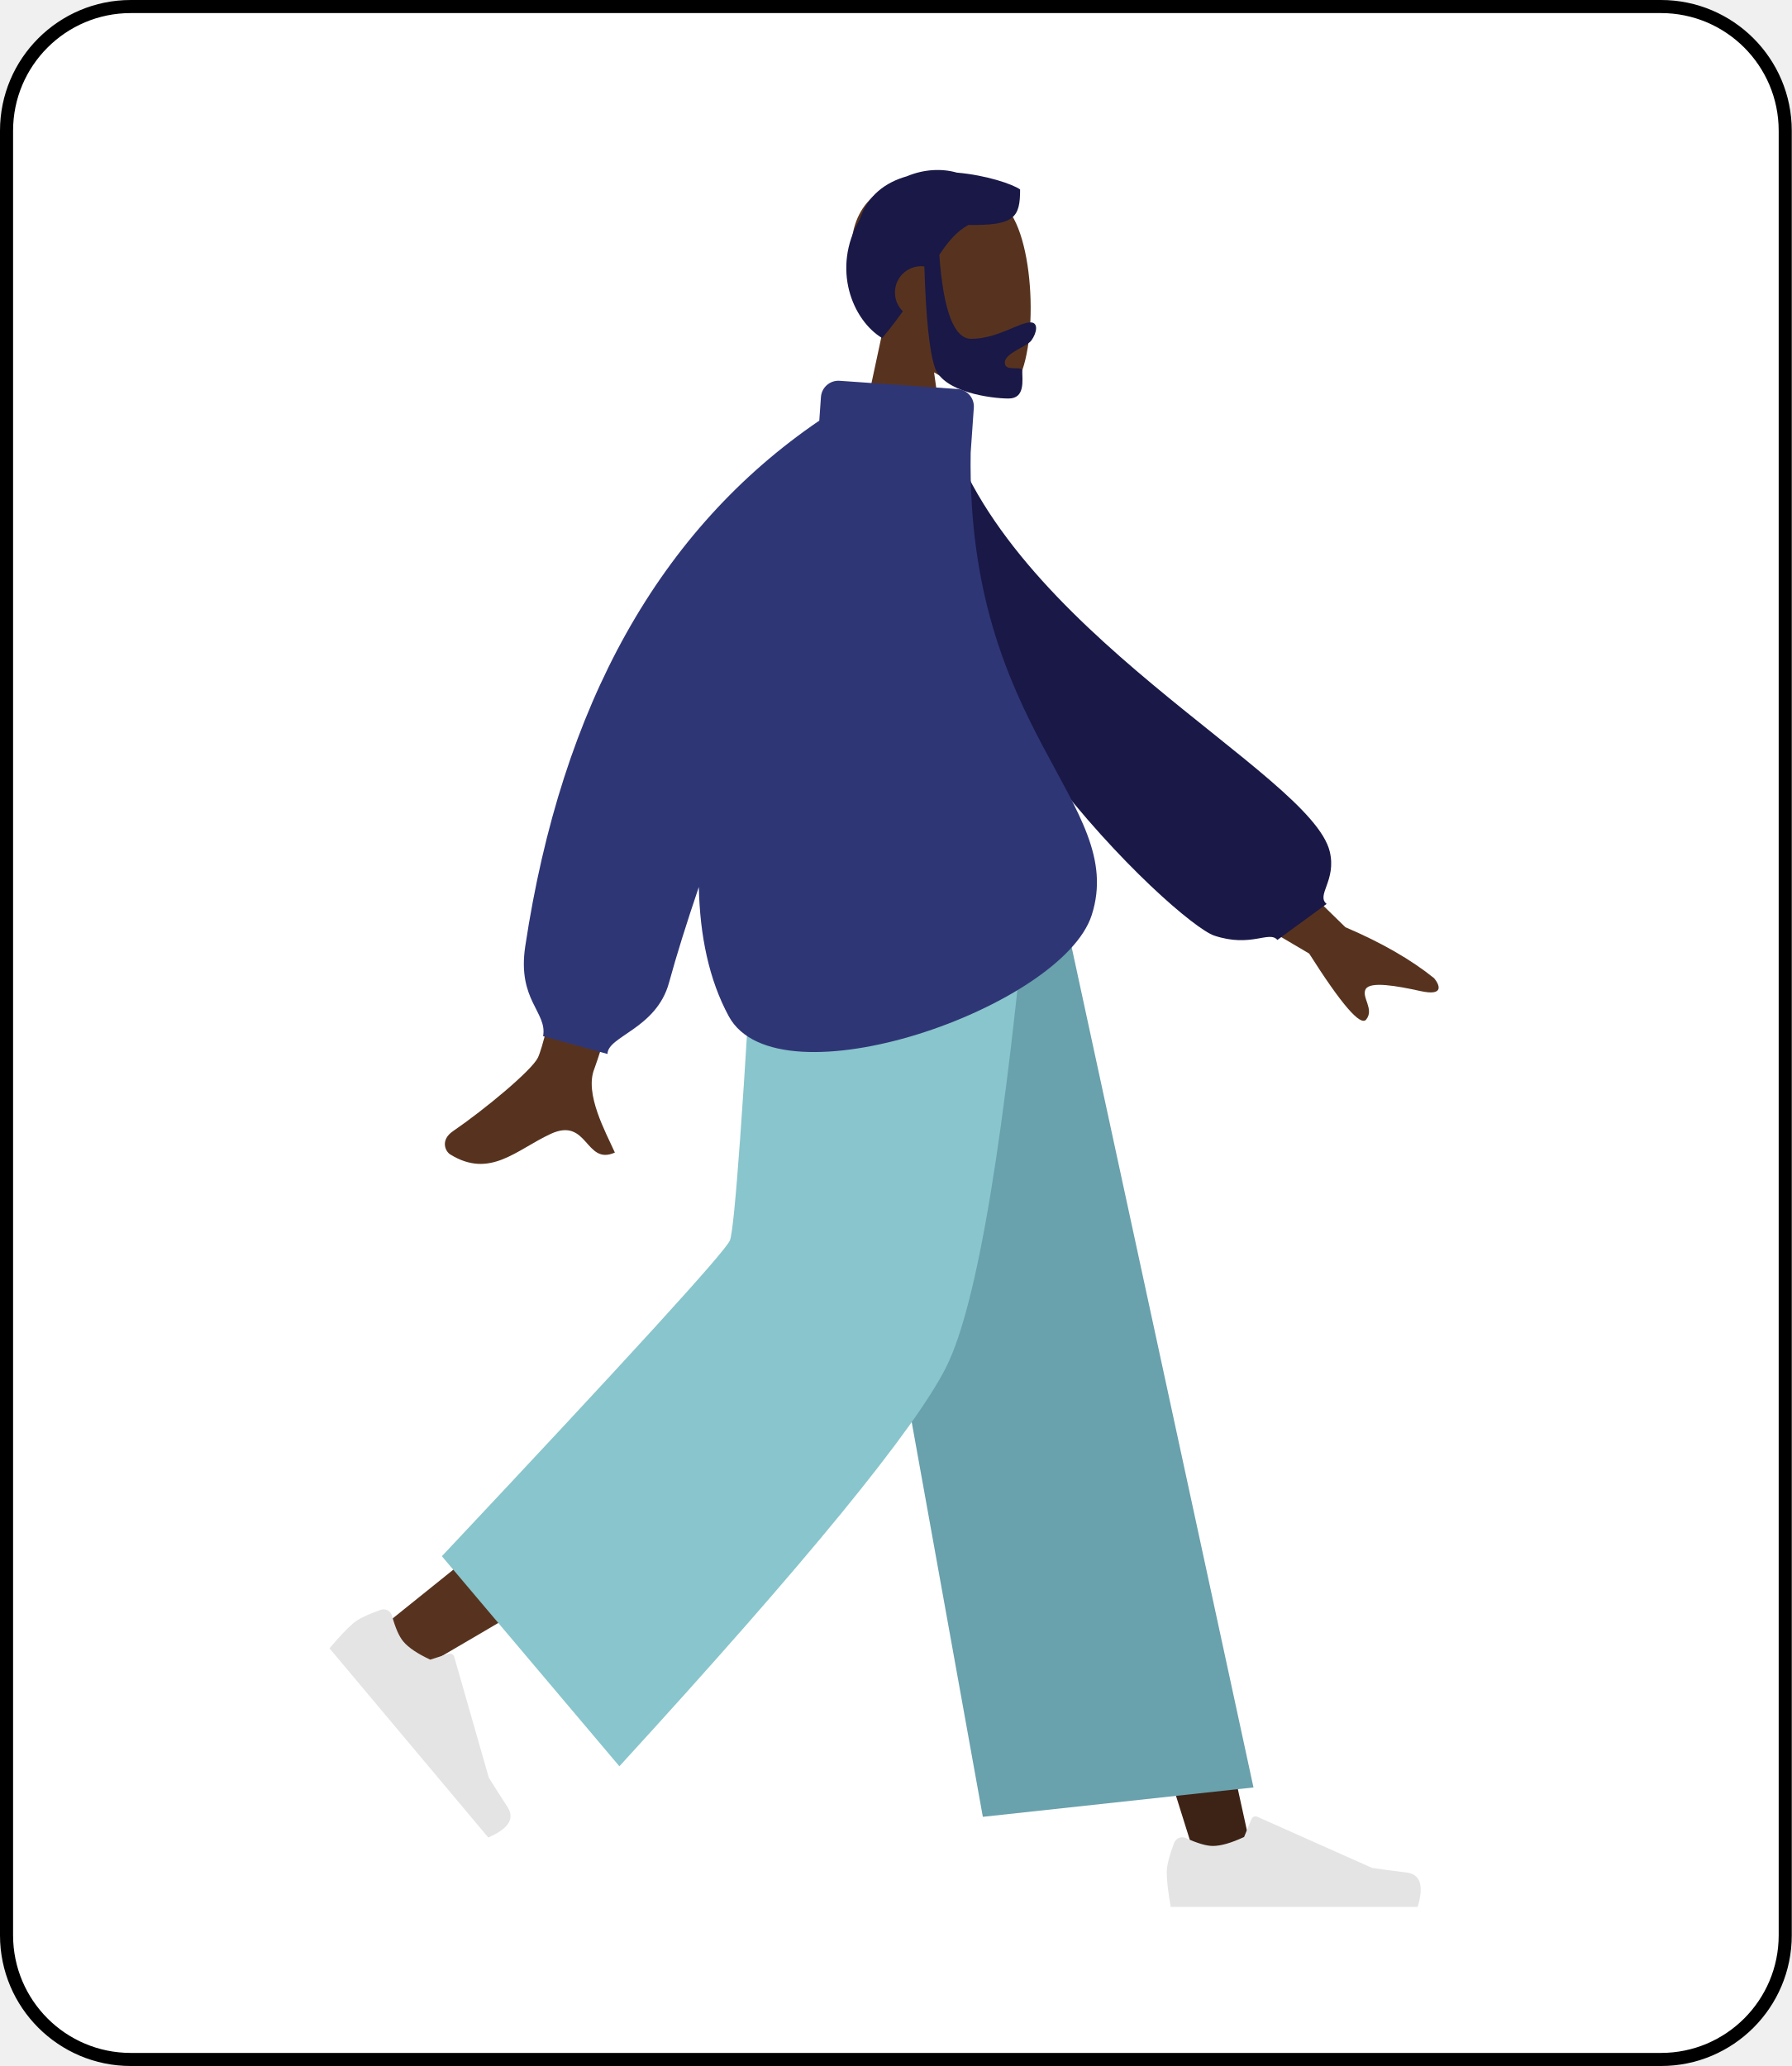
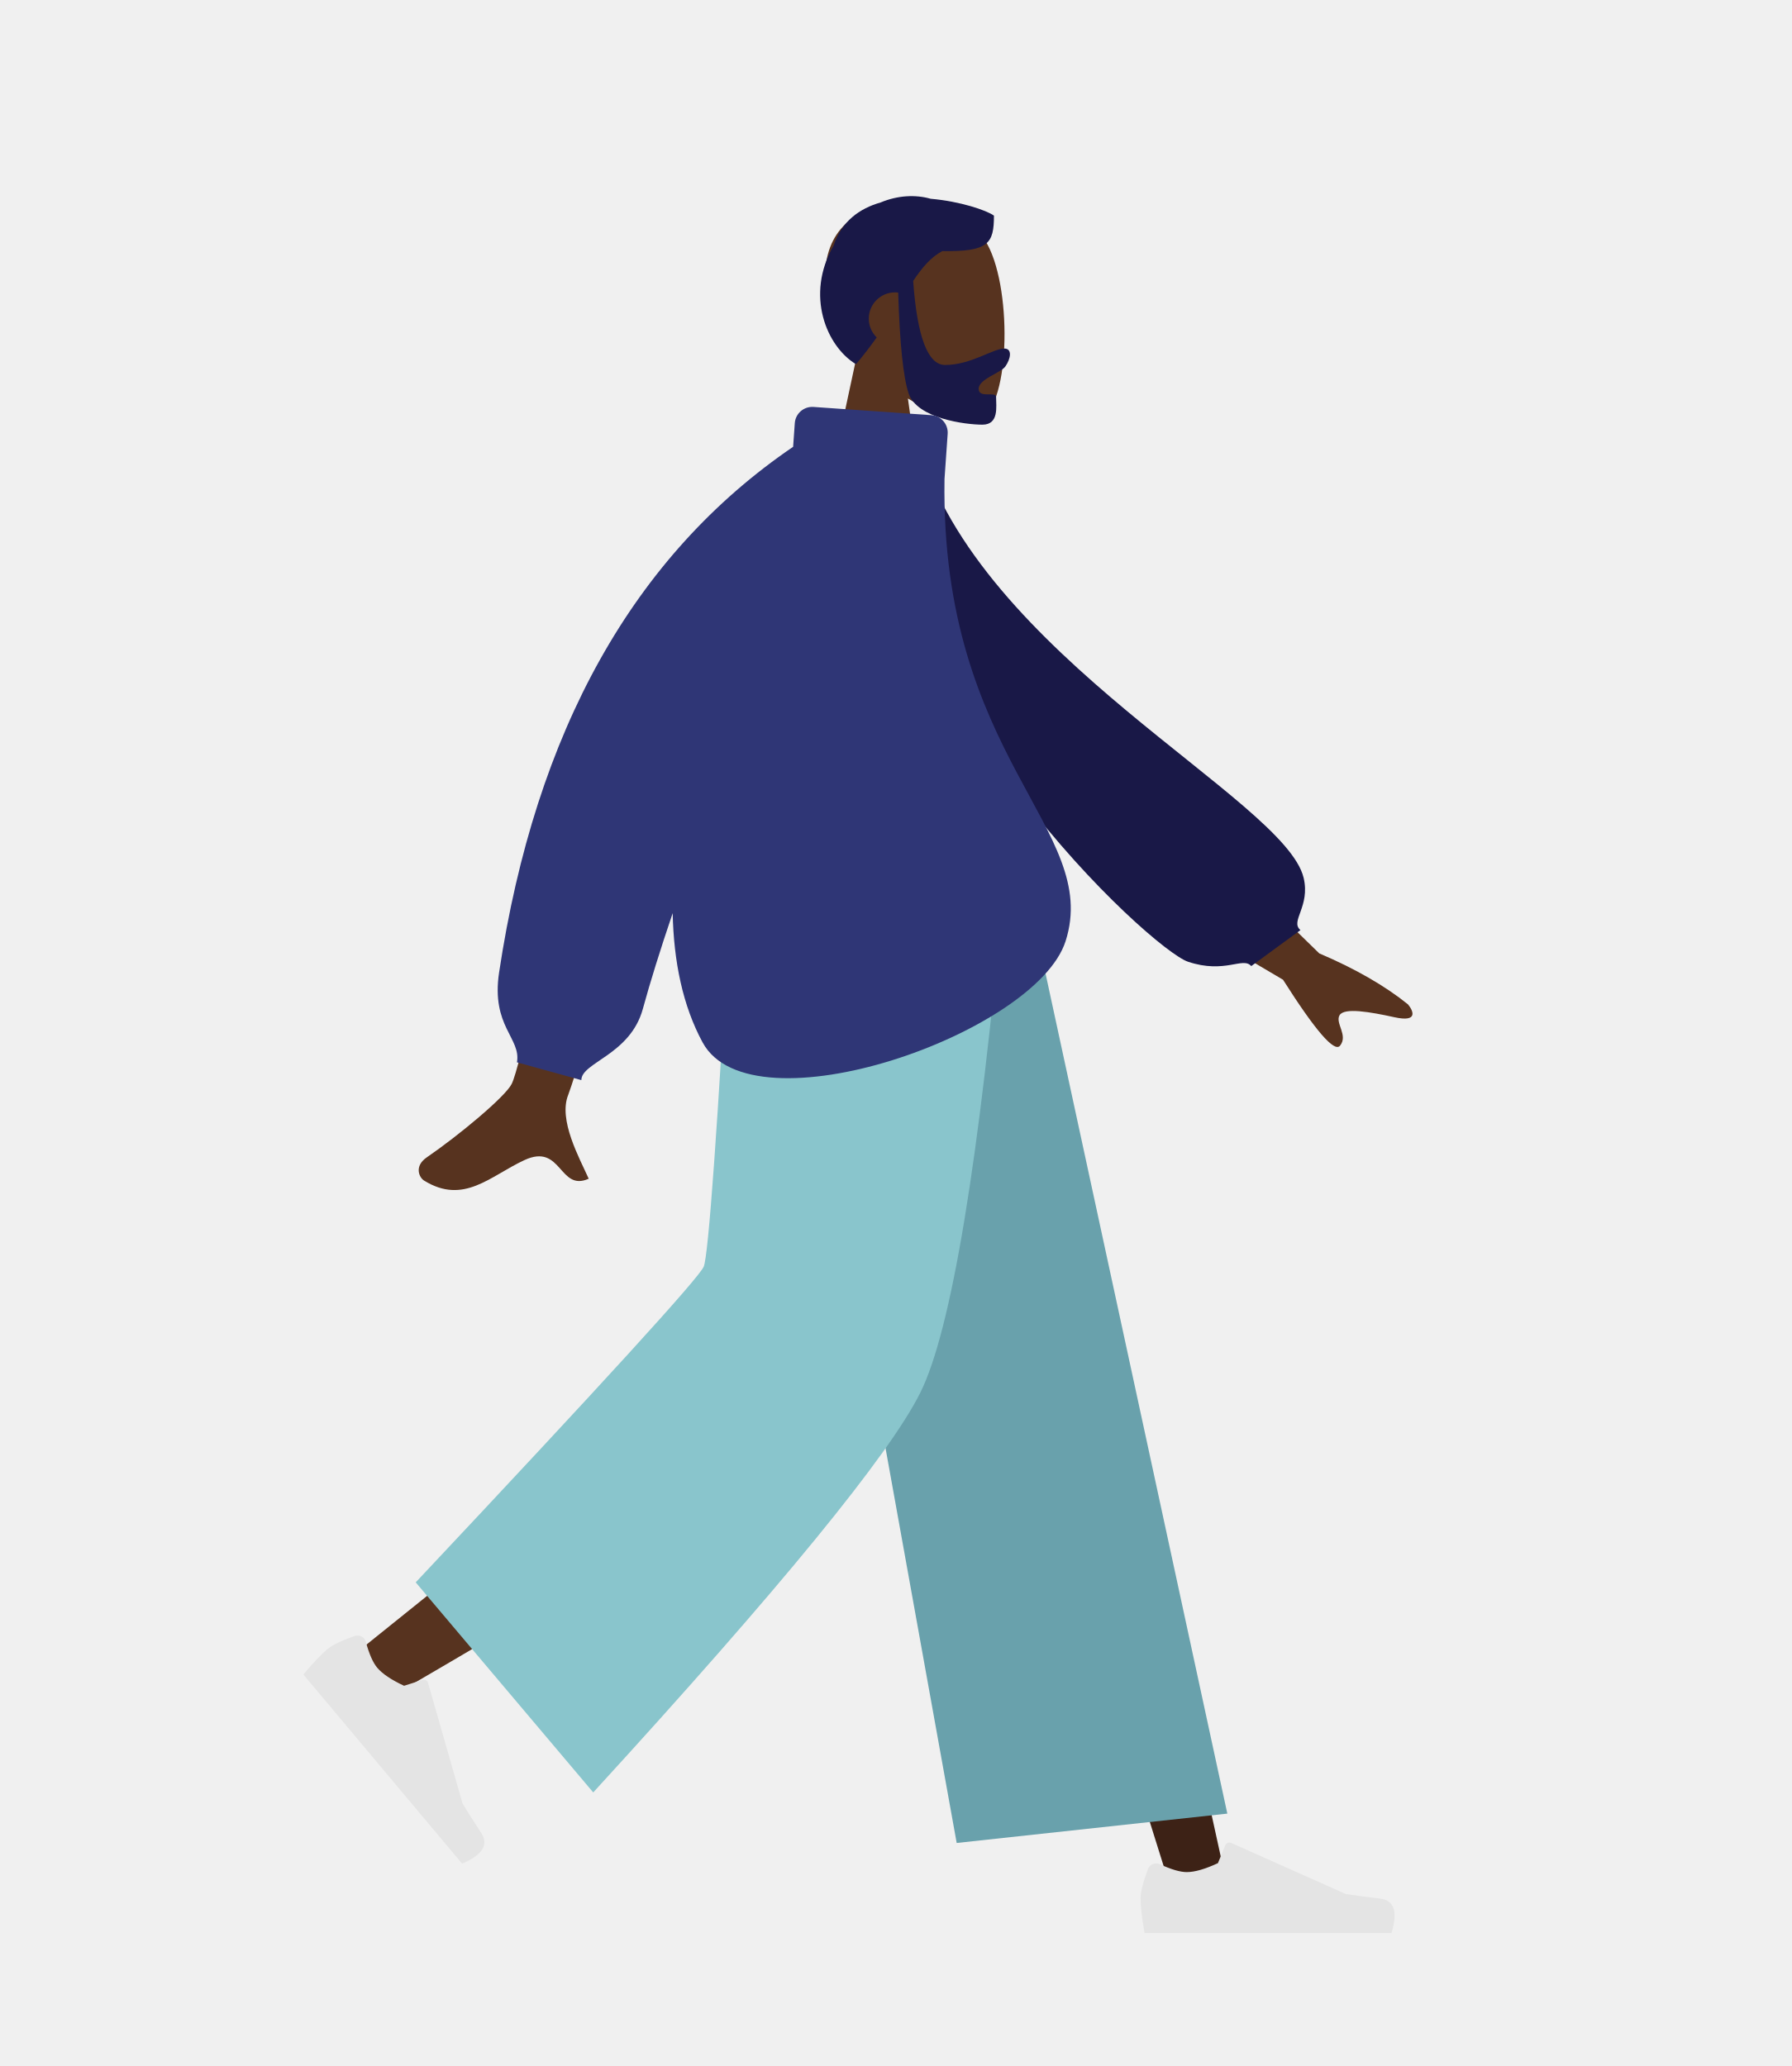
<svg xmlns="http://www.w3.org/2000/svg" width="137" height="158" viewBox="0 0 137 158" fill="none">
-   <rect x="0.5" y="0.5" width="136" height="157" rx="9.5" fill="white" stroke="black" />
-   <path fill-rule="evenodd" clip-rule="evenodd" d="M67.511 25.211C65.968 23.4 64.924 21.18 65.098 18.694C65.601 11.529 75.575 13.105 77.515 16.721C79.456 20.337 79.225 29.511 76.718 30.157C75.718 30.415 73.587 29.783 71.419 28.476L72.78 38.104H64.745L67.511 25.211Z" fill="#57331F" />
-   <path fill-rule="evenodd" clip-rule="evenodd" d="M71.821 19.485C72.129 23.77 72.942 25.912 74.262 25.912C76.242 25.912 77.921 24.655 78.79 24.655C79.423 24.655 79.282 25.448 78.862 26.035C78.516 26.52 76.829 26.987 76.829 27.738C76.829 28.49 78.162 27.908 78.162 28.354C78.162 29.091 78.396 30.477 77.116 30.477C75.821 30.477 72.109 30.006 71.472 28.084C71.062 26.843 70.796 24.273 70.676 20.373C70.597 20.364 70.517 20.359 70.436 20.359C69.327 20.359 68.428 21.259 68.428 22.368C68.428 22.931 68.659 23.44 69.033 23.805C68.568 24.461 68.047 25.146 67.45 25.854C65.208 24.508 63.544 20.57 65.736 16.786C66.342 14.933 67.714 13.943 69.334 13.483C70.647 12.934 72.009 12.872 73.159 13.201C75.414 13.395 77.427 14.082 77.998 14.49C77.998 16.625 77.584 17.258 74.051 17.202C73.183 17.661 72.516 18.45 71.821 19.485Z" fill="#191847" />
-   <path fill-rule="evenodd" clip-rule="evenodd" d="M64.1 65.81L80.533 107.403L91.555 142.565H95.907L79.057 65.81L64.1 65.81Z" fill="#3D2216" />
-   <path fill-rule="evenodd" clip-rule="evenodd" d="M60.791 65.81C60.616 80.426 58.064 100.104 57.657 101.015C57.385 101.622 48.001 109.346 29.506 124.187L32.504 127.395C54.326 114.671 65.742 107.46 66.752 105.763C68.267 103.218 73.198 79.793 77.158 65.81H60.791Z" fill="#57331F" />
-   <path fill-rule="evenodd" clip-rule="evenodd" d="M29.105 123.116C28.098 123.472 27.405 123.809 27.025 124.128C26.562 124.516 25.952 125.16 25.194 126.058C25.644 126.595 29.69 131.417 37.332 140.524C38.89 139.857 39.379 139.077 38.799 138.184C38.218 137.291 37.743 136.543 37.373 135.941L34.729 126.702C34.678 126.524 34.493 126.421 34.315 126.472C34.312 126.473 34.309 126.474 34.306 126.475L32.895 126.923C31.916 126.466 31.23 126.004 30.837 125.535C30.517 125.154 30.229 124.499 29.974 123.57L29.974 123.57C29.876 123.213 29.507 123.004 29.151 123.102C29.135 123.106 29.12 123.111 29.105 123.116Z" fill="#E4E4E4" />
-   <path fill-rule="evenodd" clip-rule="evenodd" d="M89.772 140.942C89.398 141.942 89.21 142.69 89.21 143.187C89.21 143.79 89.311 144.671 89.512 145.83C90.213 145.83 96.507 145.83 108.396 145.83C108.887 144.207 108.603 143.332 107.546 143.202C106.489 143.073 105.611 142.956 104.911 142.852L96.134 138.939C95.965 138.864 95.767 138.939 95.692 139.108C95.691 139.111 95.69 139.114 95.688 139.117L95.124 140.486C94.145 140.942 93.35 141.171 92.738 141.171C92.241 141.171 91.554 140.97 90.678 140.568L90.678 140.568C90.342 140.414 89.945 140.562 89.791 140.898C89.784 140.912 89.778 140.927 89.772 140.942Z" fill="#E4E4E4" />
-   <path fill-rule="evenodd" clip-rule="evenodd" d="M75.149 138.944L95.842 136.698L80.506 65.81H61.972L75.149 138.944Z" fill="#69A1AC" />
-   <path fill-rule="evenodd" clip-rule="evenodd" d="M33.786 119.012L47.359 135.078C61.656 119.463 69.99 109.275 72.364 104.513C74.737 99.751 76.87 86.85 78.764 65.81H57.898C56.864 84.32 56.167 94.005 55.807 94.867C55.447 95.728 48.106 103.776 33.786 119.012Z" fill="#89C5CC" />
-   <path fill-rule="evenodd" clip-rule="evenodd" d="M93.387 61.658L102.871 70.911C105.631 72.088 107.892 73.388 109.655 74.81C110.051 75.288 110.483 76.204 108.618 75.794C106.753 75.385 104.773 75.037 104.422 75.644C104.072 76.25 105.104 77.18 104.457 77.973C104.025 78.502 102.572 76.819 100.099 72.924L90.237 67.109L93.387 61.658ZM47.008 53.285L54.34 53.312C48.756 71.403 45.792 80.875 45.447 81.729C44.672 83.649 46.312 86.573 47.013 88.144C44.73 89.166 44.973 85.382 42.093 86.722C39.463 87.945 37.463 90.161 34.426 88.287C34.052 88.057 33.643 87.189 34.632 86.511C37.095 84.822 40.645 81.866 41.125 80.892C41.779 79.566 43.74 70.363 47.008 53.285Z" fill="#57331F" />
-   <path fill-rule="evenodd" clip-rule="evenodd" d="M69.348 32.487L72.243 31.991C76.804 48.112 100.237 59.101 101.675 65.128C102.203 67.338 100.612 68.455 101.434 69.129L97.671 71.883C97.033 71.14 95.673 72.5 92.834 71.549C89.994 70.597 69.348 51.577 69.348 32.487Z" fill="#191847" />
-   <path fill-rule="evenodd" clip-rule="evenodd" d="M74.218 34.63C73.884 55.974 86.223 61.419 83.474 69.981C81.205 77.052 59.482 84.653 55.723 77.722C54.201 74.916 53.511 71.523 53.433 67.834C52.472 70.668 51.712 73.108 51.153 75.154C50.189 78.683 46.451 79.243 46.451 80.603L41.526 79.243C41.86 77.397 39.538 76.497 40.161 72.371C42.95 53.884 50.444 40.483 62.643 32.169L62.77 30.364C62.821 29.626 63.461 29.07 64.199 29.121L73.217 29.752C73.954 29.803 74.511 30.443 74.459 31.181L74.218 34.63Z" fill="#2F3676" />
+   <path fill-rule="evenodd" clip-rule="evenodd" d="M65.511 27.211C63.968 25.4 62.924 23.18 63.098 20.694C63.601 13.529 73.575 15.105 75.515 18.721C77.456 22.337 77.225 31.511 74.718 32.157C73.718 32.415 71.587 31.783 69.419 30.476L70.78 40.104H62.745L65.511 27.211Z" fill="#57331F" />
+   <path fill-rule="evenodd" clip-rule="evenodd" d="M69.821 21.485C70.129 25.77 70.942 27.912 72.262 27.912C74.242 27.912 75.921 26.655 76.79 26.655C77.423 26.655 77.282 27.448 76.862 28.035C76.516 28.52 74.829 28.987 74.829 29.738C74.829 30.49 76.162 29.908 76.162 30.354C76.162 31.091 76.396 32.477 75.116 32.477C73.821 32.477 70.109 32.005 69.472 30.084C69.062 28.843 68.796 26.273 68.676 22.373C68.597 22.364 68.517 22.359 68.436 22.359C67.327 22.359 66.428 23.259 66.428 24.368C66.428 24.931 66.659 25.44 67.033 25.805C66.568 26.461 66.047 27.146 65.45 27.854C63.208 26.508 61.544 22.57 63.736 18.786C64.342 16.933 65.714 15.943 67.334 15.483C68.647 14.934 70.009 14.872 71.159 15.201C73.414 15.395 75.427 16.082 75.998 16.49C75.998 18.625 75.584 19.258 72.051 19.202C71.183 19.661 70.516 20.45 69.821 21.485Z" fill="#191847" />
+   <path fill-rule="evenodd" clip-rule="evenodd" d="M62.1 67.81L78.533 109.403L89.555 144.565H93.907L77.057 67.81L62.1 67.81Z" fill="#3D2216" />
+   <path fill-rule="evenodd" clip-rule="evenodd" d="M58.791 67.81C58.616 82.426 56.064 102.104 55.657 103.015C55.385 103.622 46.001 111.346 27.506 126.187L30.504 129.395C52.326 116.671 63.742 109.46 64.752 107.763C66.267 105.218 71.198 81.793 75.158 67.81H58.791Z" fill="#57331F" />
+   <path fill-rule="evenodd" clip-rule="evenodd" d="M27.105 125.116C26.098 125.472 25.405 125.809 25.025 126.128C24.562 126.516 23.952 127.16 23.194 128.058C23.644 128.595 27.69 133.417 35.332 142.524C36.89 141.857 37.379 141.077 36.799 140.184C36.218 139.291 35.743 138.543 35.373 137.941L32.729 128.702C32.678 128.524 32.493 128.421 32.315 128.472C32.312 128.473 32.309 128.474 32.306 128.475L30.895 128.922C29.916 128.466 29.23 128.004 28.837 127.535C28.517 127.154 28.229 126.499 27.974 125.57L27.974 125.57C27.876 125.213 27.507 125.004 27.151 125.102C27.135 125.106 27.12 125.111 27.105 125.116Z" fill="#E4E4E4" />
+   <path fill-rule="evenodd" clip-rule="evenodd" d="M87.772 142.942C87.398 143.942 87.21 144.69 87.21 145.187C87.21 145.79 87.311 146.671 87.512 147.83C88.213 147.83 94.507 147.83 106.396 147.83C106.887 146.207 106.603 145.331 105.546 145.202C104.489 145.073 103.611 144.956 102.911 144.852L94.134 140.939C93.965 140.864 93.767 140.939 93.692 141.108C93.691 141.111 93.69 141.114 93.688 141.117L93.124 142.486C92.145 142.942 91.35 143.171 90.738 143.171C90.241 143.171 89.554 142.97 88.678 142.568L88.678 142.568C88.342 142.414 87.945 142.562 87.791 142.898C87.784 142.912 87.778 142.927 87.772 142.942Z" fill="#E4E4E4" />
+   <path fill-rule="evenodd" clip-rule="evenodd" d="M73.149 140.944L93.842 138.698L78.506 67.81H59.972L73.149 140.944Z" fill="#69A1AC" />
+   <path fill-rule="evenodd" clip-rule="evenodd" d="M31.786 121.012L45.359 137.078C59.656 121.463 67.99 111.275 70.364 106.513C72.737 101.751 74.87 88.85 76.764 67.81H55.898C54.864 86.32 54.167 96.005 53.807 96.867C53.447 97.728 46.106 105.776 31.786 121.012Z" fill="#89C5CC" />
+   <path fill-rule="evenodd" clip-rule="evenodd" d="M91.387 63.658L100.871 72.911C103.631 74.088 105.892 75.388 107.655 76.81C108.051 77.288 108.483 78.204 106.618 77.794C104.753 77.385 102.773 77.037 102.422 77.644C102.072 78.25 103.104 79.18 102.457 79.973C102.025 80.502 100.572 78.819 98.099 74.924L88.237 69.109L91.387 63.658ZM45.008 55.285L52.34 55.312C46.756 73.403 43.792 82.875 43.447 83.729C42.672 85.649 44.312 88.573 45.013 90.144C42.73 91.166 42.973 87.382 40.093 88.722C37.463 89.945 35.463 92.161 32.426 90.287C32.052 90.057 31.643 89.189 32.632 88.511C35.095 86.822 38.645 83.866 39.125 82.892C39.779 81.566 41.74 72.363 45.008 55.285Z" fill="#57331F" />
+   <path fill-rule="evenodd" clip-rule="evenodd" d="M67.348 34.487L70.243 33.99C74.804 50.112 98.237 61.101 99.675 67.128C100.203 69.338 98.612 70.455 99.434 71.129L95.671 73.883C95.033 73.14 93.673 74.5 90.834 73.549C87.994 72.597 67.348 53.577 67.348 34.487Z" fill="#191847" />
+   <path fill-rule="evenodd" clip-rule="evenodd" d="M72.218 36.63C71.884 57.974 84.223 63.419 81.474 71.981C79.205 79.052 57.482 86.653 53.723 79.722C52.201 76.916 51.511 73.523 51.433 69.834C50.472 72.668 49.712 75.108 49.153 77.154C48.189 80.683 44.451 81.243 44.451 82.603L39.526 81.243C39.86 79.397 37.538 78.497 38.161 74.371C40.95 55.884 48.444 42.483 60.643 34.169L60.77 32.364C60.821 31.626 61.461 31.07 62.199 31.121L71.217 31.752C71.954 31.803 72.511 32.443 72.459 33.181L72.218 36.63Z" fill="#2F3676" />
</svg>
